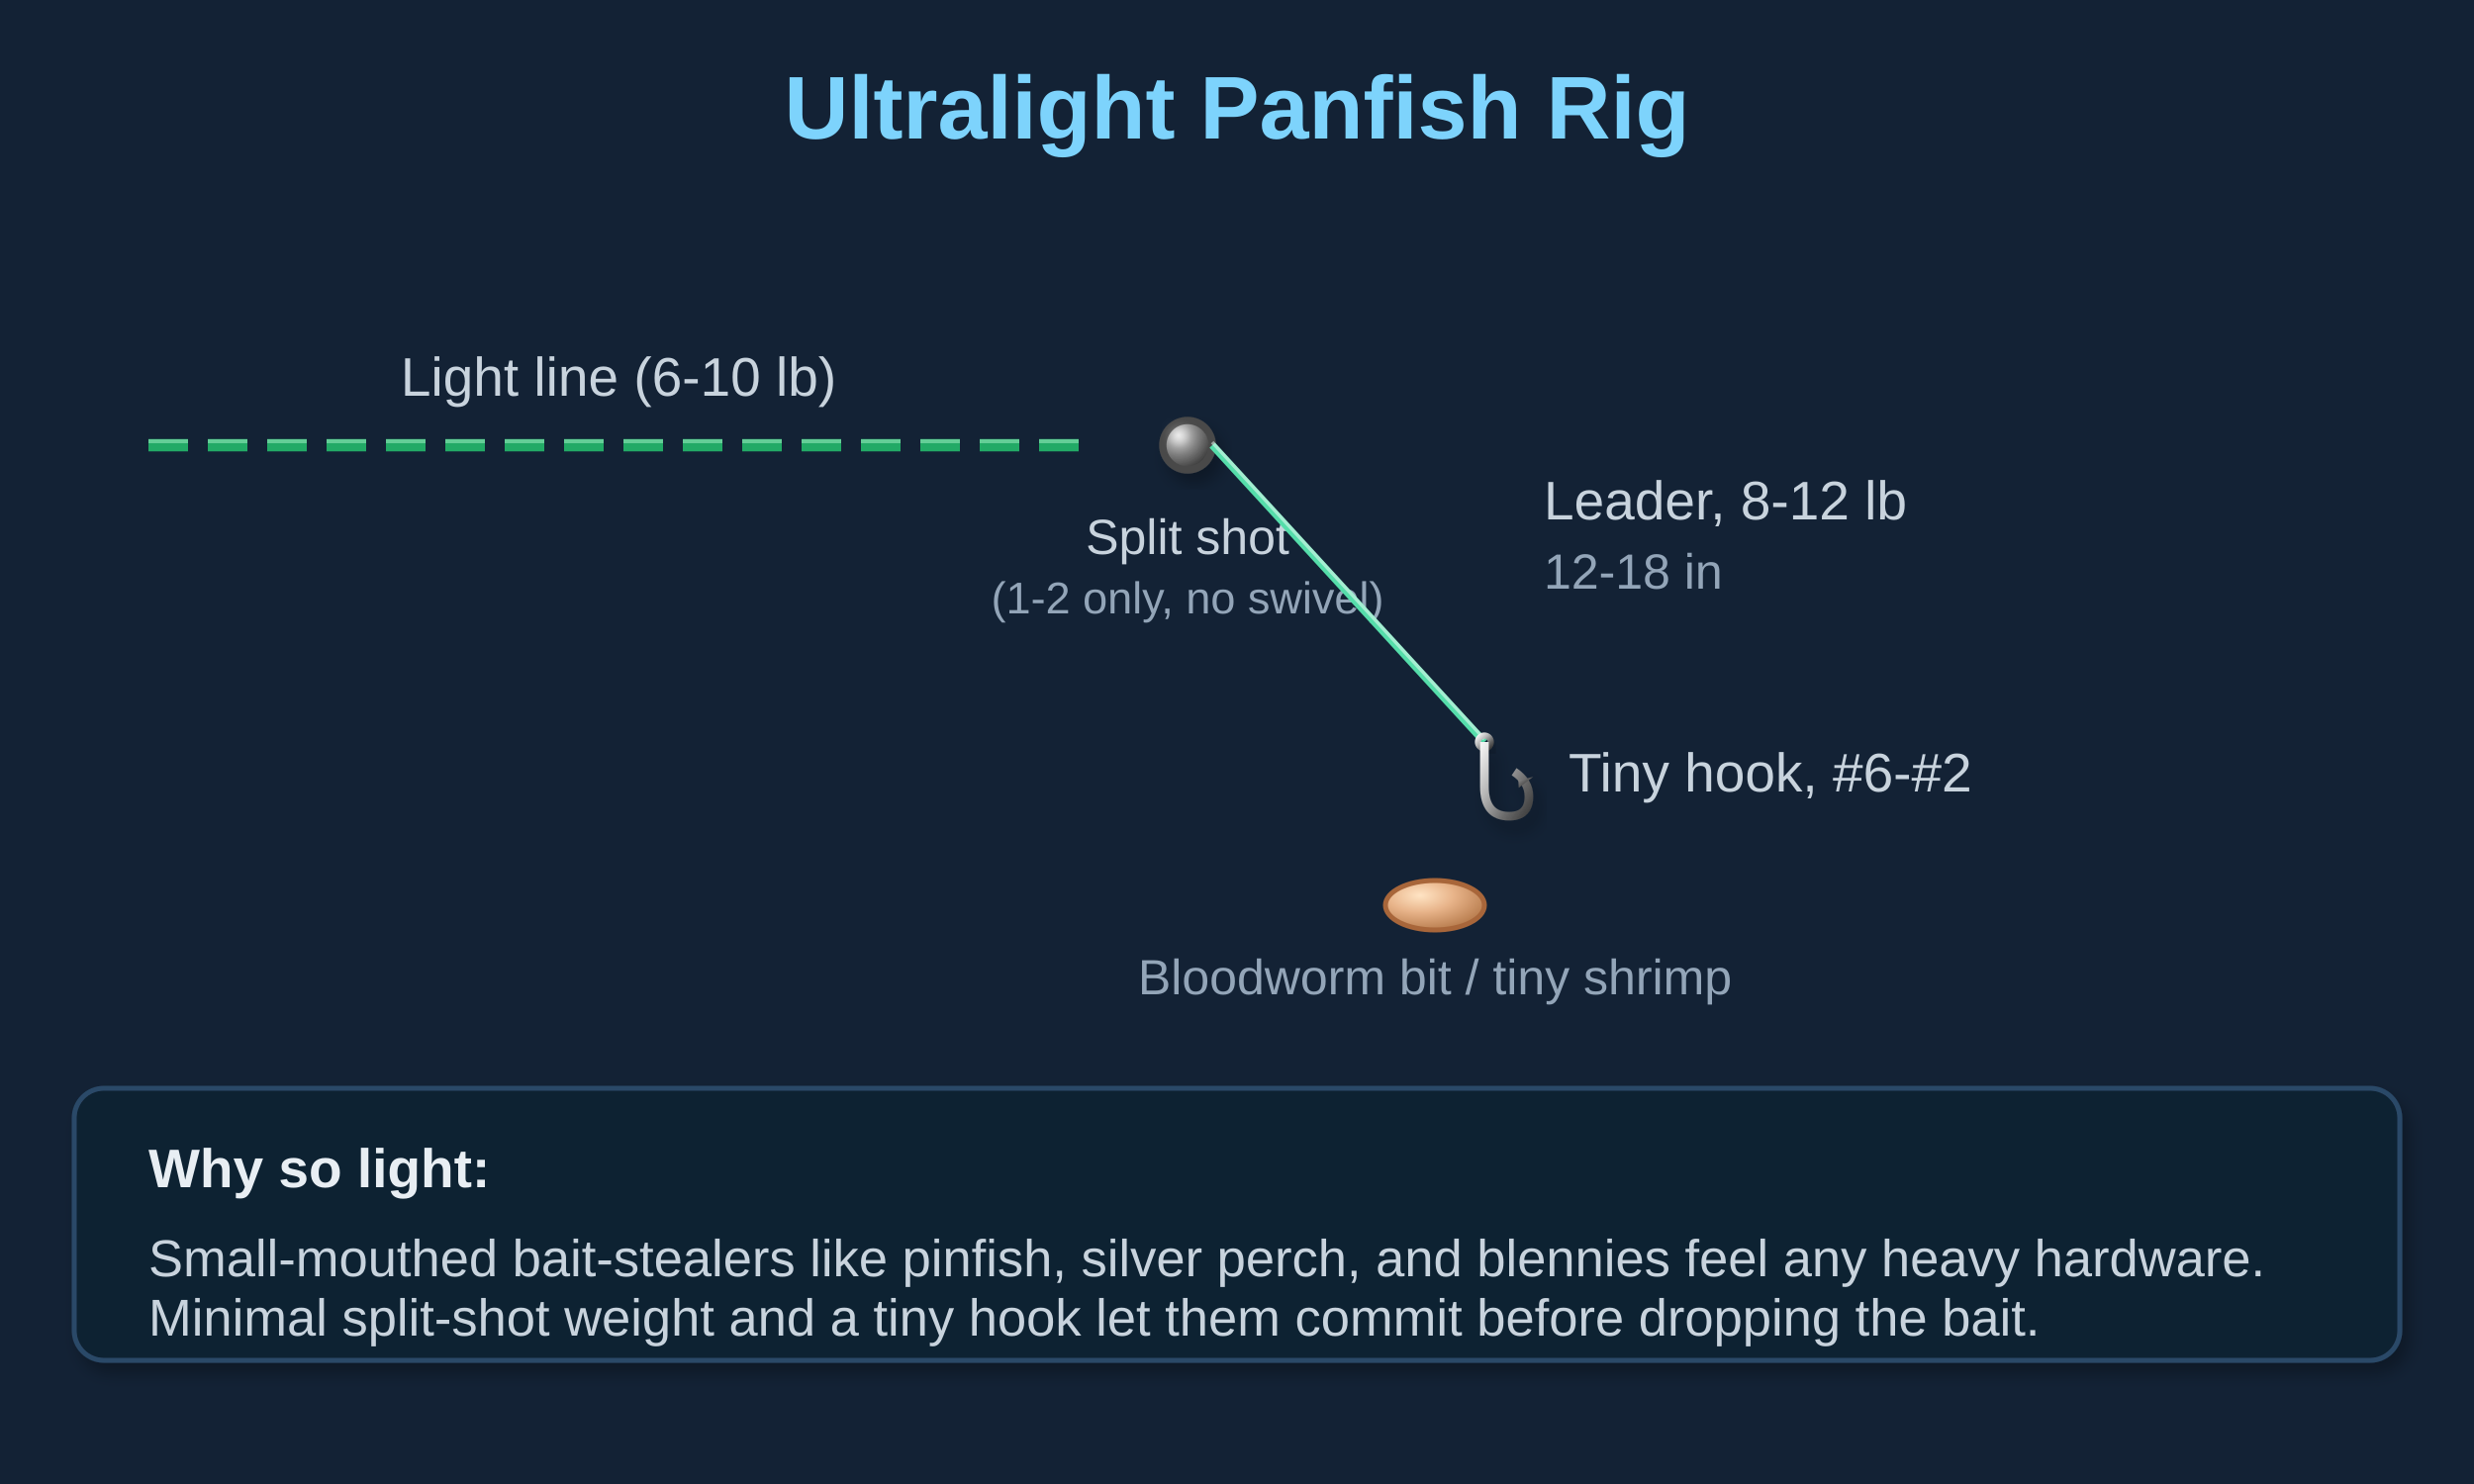
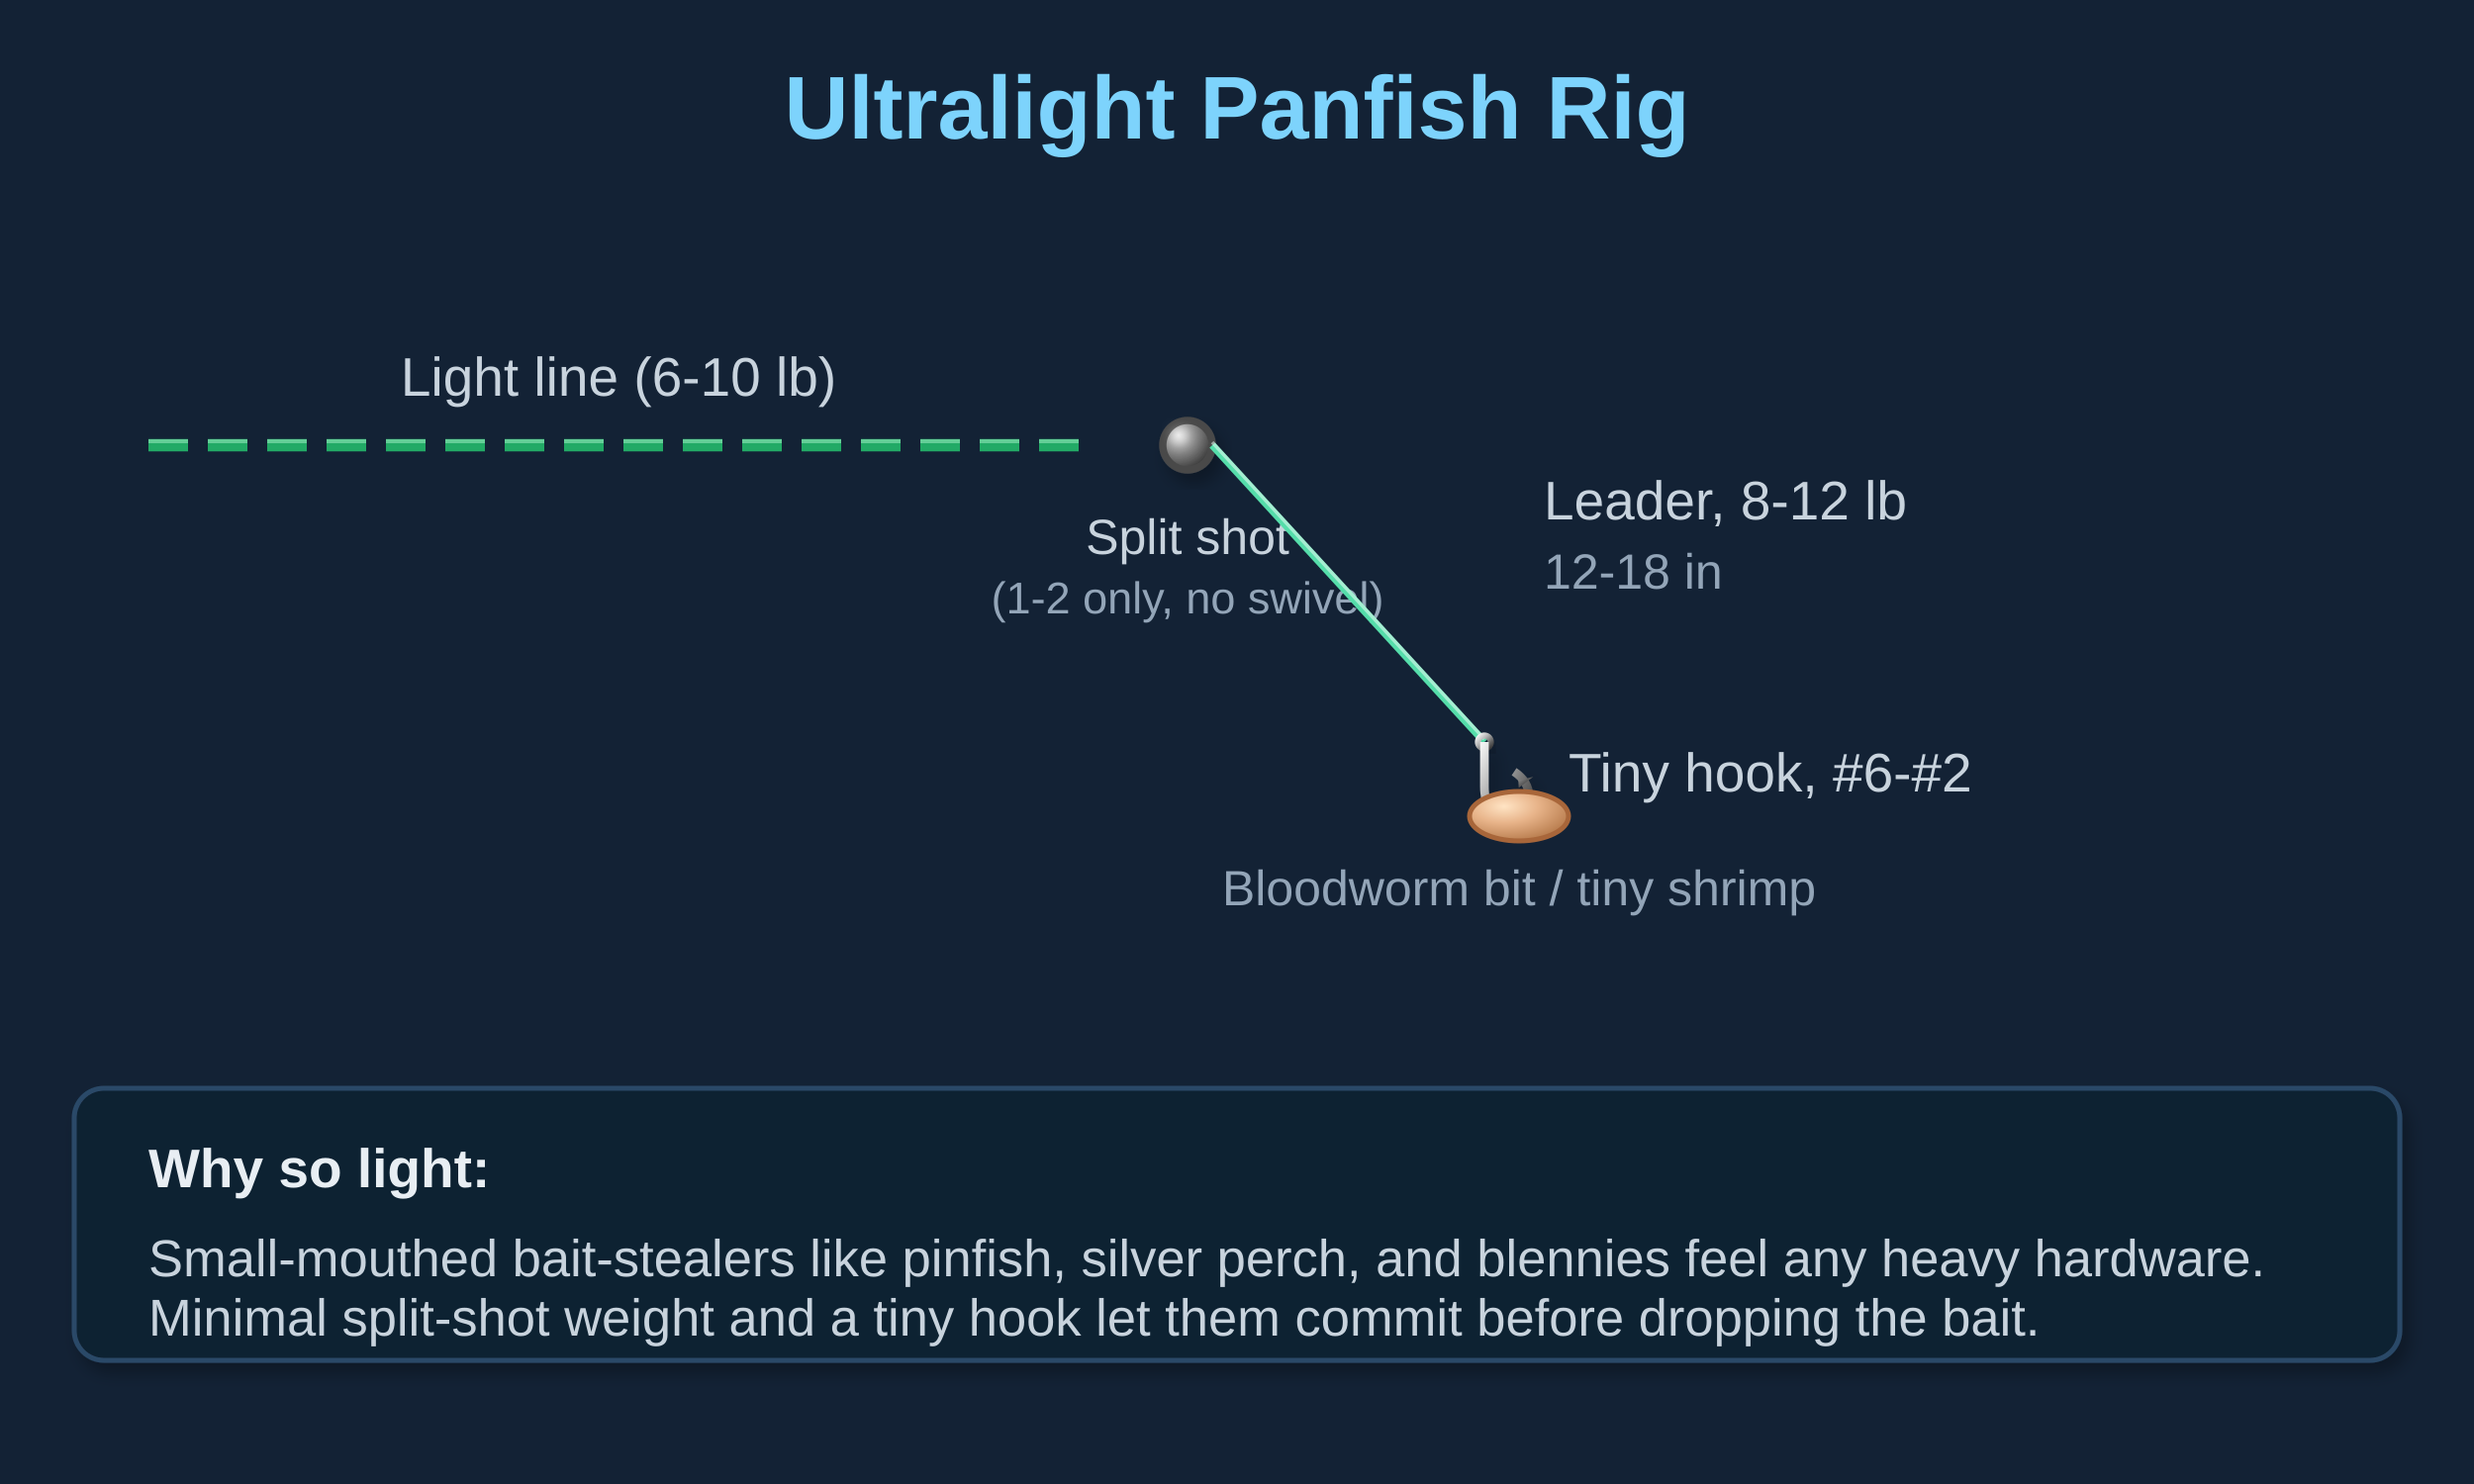
<svg xmlns="http://www.w3.org/2000/svg" viewBox="0 0 500 300" font-family="Arial, sans-serif">
  <rect x="0" y="0" width="500" height="300" fill="#132235" />
  <defs>
    <radialGradient id="baitGrad" cx="35%" cy="30%" r="75%">
      <stop offset="0%" stop-color="#ffe4c4" />
      <stop offset="45%" stop-color="#e8b48a" />
      <stop offset="100%" stop-color="#b5794a" />
    </radialGradient>
    <filter id="glossBlur" x="-60%" y="-60%" width="220%" height="220%">
      <feGaussianBlur stdDeviation="1.1" />
    </filter>
  </defs>
  <defs>
    <linearGradient id="steelGrad" x1="0%" y1="0%" x2="100%" y2="100%">
      <stop offset="0%" stop-color="#f2f2f2" />
      <stop offset="35%" stop-color="#b8b8b8" />
      <stop offset="70%" stop-color="#6e6e6e" />
      <stop offset="100%" stop-color="#3d3d3d" />
    </linearGradient>
    <linearGradient id="steelGradDark" x1="0%" y1="0%" x2="100%" y2="100%">
      <stop offset="0%" stop-color="#9a9a9a" />
      <stop offset="45%" stop-color="#5c5c5c" />
      <stop offset="100%" stop-color="#242424" />
    </linearGradient>
    <radialGradient id="leadGrad" cx="32%" cy="30%" r="75%">
      <stop offset="0%" stop-color="#e2e2e2" />
      <stop offset="35%" stop-color="#9a9a9a" />
      <stop offset="75%" stop-color="#5c5c5c" />
      <stop offset="100%" stop-color="#333333" />
    </radialGradient>
    <filter id="softShadow" x="-40%" y="-40%" width="180%" height="180%">
      <feDropShadow dx="1.4" dy="2.2" stdDeviation="1.6" flood-color="#000000" flood-opacity="0.28" />
    </filter>
  </defs>
  <text x="250" y="28" text-anchor="middle" font-size="18" font-weight="bold" fill="#7DD3FC">Ultralight Panfish Rig</text>
  <line x1="30" y1="90" x2="220" y2="90" stroke="#2a6" stroke-width="2.5" stroke-dasharray="8,4" />
  <line x1="30" y1="89.2" x2="220" y2="89.2" stroke="#8fe6b8" stroke-width="0.80" stroke-dasharray="8,4" opacity="0.6" />
  <text x="125" y="80" text-anchor="middle" font-size="11" fill="#c8d3dd">Light line (6-10 lb)</text>
  <circle cx="240" cy="90" r="5" fill="url(#leadGrad)" stroke="#4a4a4a" stroke-width="1.5" filter="url(#softShadow)" />
  <ellipse cx="238.4" cy="88.2" rx="1.6" ry="1.6" fill="#ffffff" opacity="0.5" filter="url(#glossBlur)" />
  <text x="240" y="112" text-anchor="middle" font-size="10" fill="#c8d3dd">Split shot</text>
  <text x="240" y="124" text-anchor="middle" font-size="9" fill="#93a5b8">(1-2 only, no swivel)</text>
  <line x1="245" y1="90" x2="300" y2="150" stroke="#5da" stroke-width="1.5" />
  <line x1="245" y1="89.4" x2="300" y2="149.4" stroke="#e8fbf3" stroke-width="0.70" opacity="0.55" />
  <text x="312" y="105" font-size="11" fill="#c8d3dd">Leader, 8-12 lb</text>
  <text x="312" y="119" font-size="10" fill="#93a5b8">12-18 in</text>
  <g transform="translate(297, 150)">
    <circle cx="3" cy="0" r="1.3" fill="none" stroke="url(#steelGrad)" stroke-width="1.26" filter="url(#softShadow)" />
    <path d="M3 0 L3 9 Q3 15 8 15 Q12 15 12 11 Q12 8 9 6" fill="none" stroke="url(#steelGrad)" stroke-width="1.75" filter="url(#softShadow)" />
    <path d="M9.86 7.78 L12.88 7.03 L9.94 9.27 Z" fill="url(#steelGradDark)" />
    <text x="20" y="10" font-size="11" fill="#c8d3dd">Tiny hook, #6-#2</text>
  </g>
-   <g transform="translate(280, 175)">
+   <g transform="translate(297, 157)">
    <ellipse cx="10" cy="8" rx="10" ry="5" fill="url(#baitGrad)" stroke="#a8663a" stroke-width="1" />
    <text x="10" y="26" text-anchor="middle" font-size="10" fill="#93a5b8">Bloodworm bit / tiny shrimp</text>
  </g>
  <rect x="15" y="220" width="470" height="55" rx="6" fill="#0f2032" stroke="#2c4a68" stroke-width="1" filter="url(#softShadow)" />
  <text x="30" y="240" font-size="11" fill="#e8eef3" font-weight="bold">Why so light:</text>
  <text x="30" y="258" font-size="10.5" fill="#c8d3dd">Small-mouthed bait-stealers like pinfish, silver perch, and blennies feel any heavy hardware.</text>
  <text x="30" y="270" font-size="10.5" fill="#c8d3dd">Minimal split-shot weight and a tiny hook let them commit before dropping the bait.</text>
</svg>
